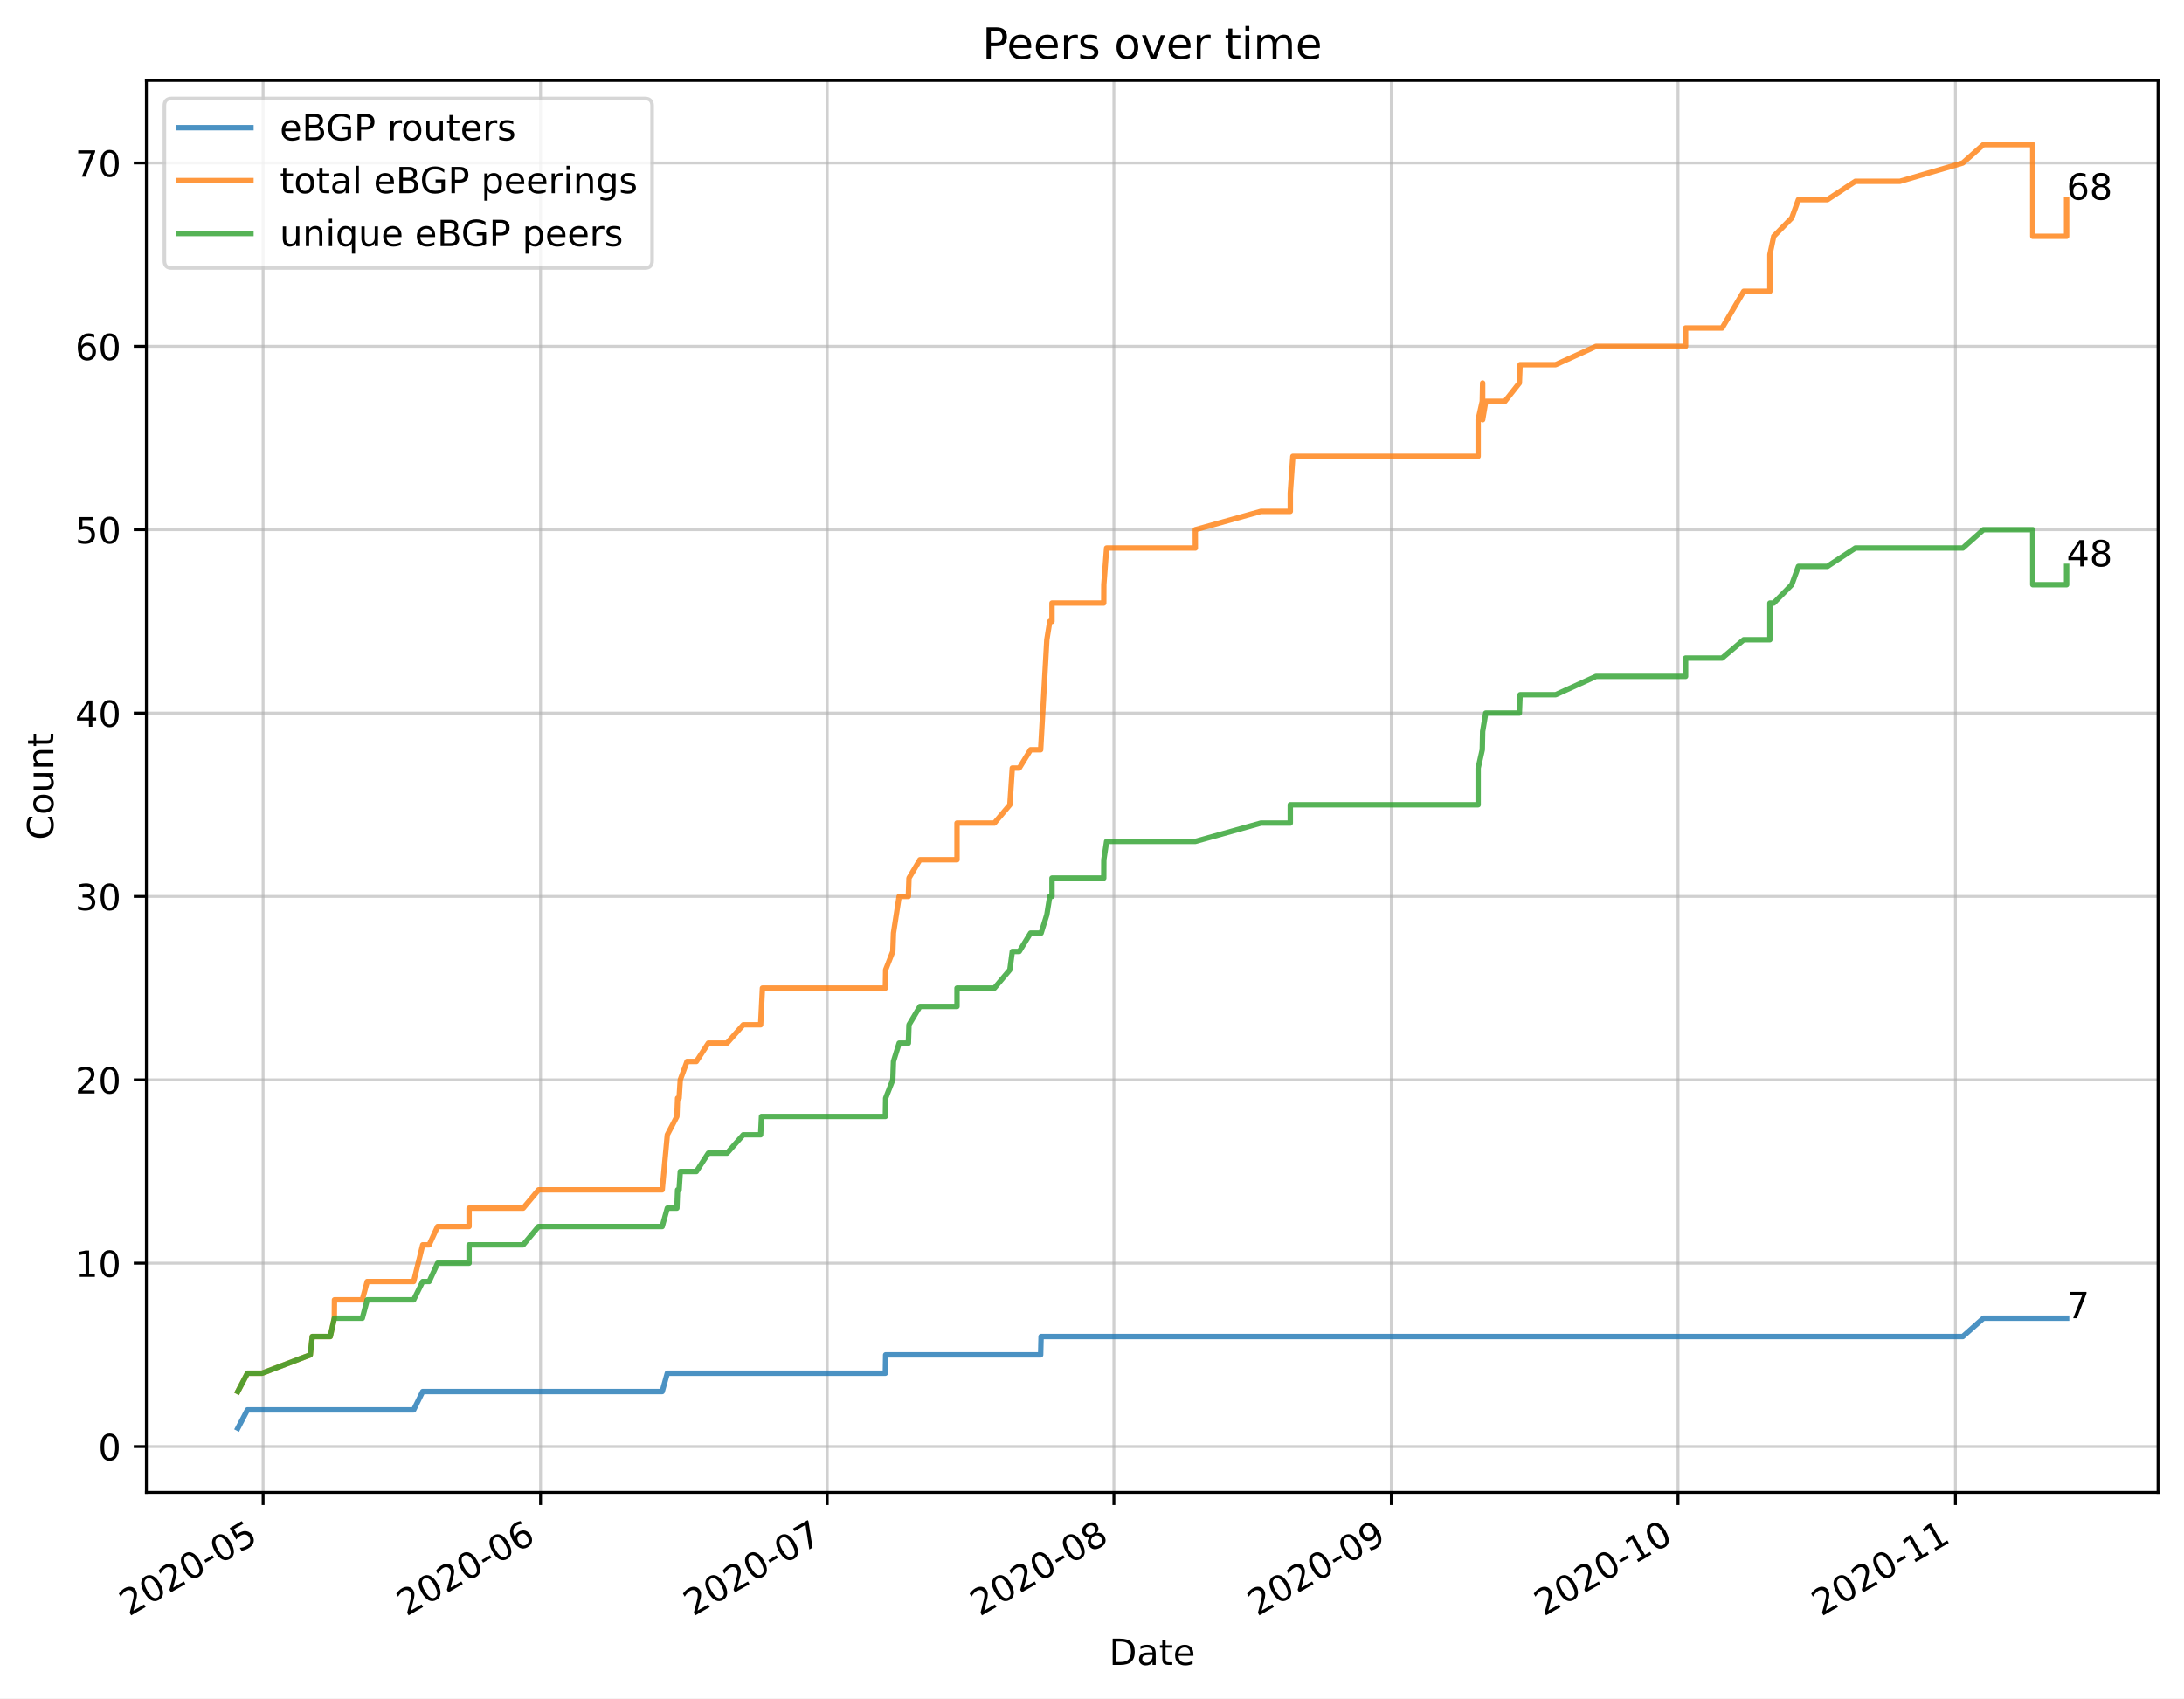
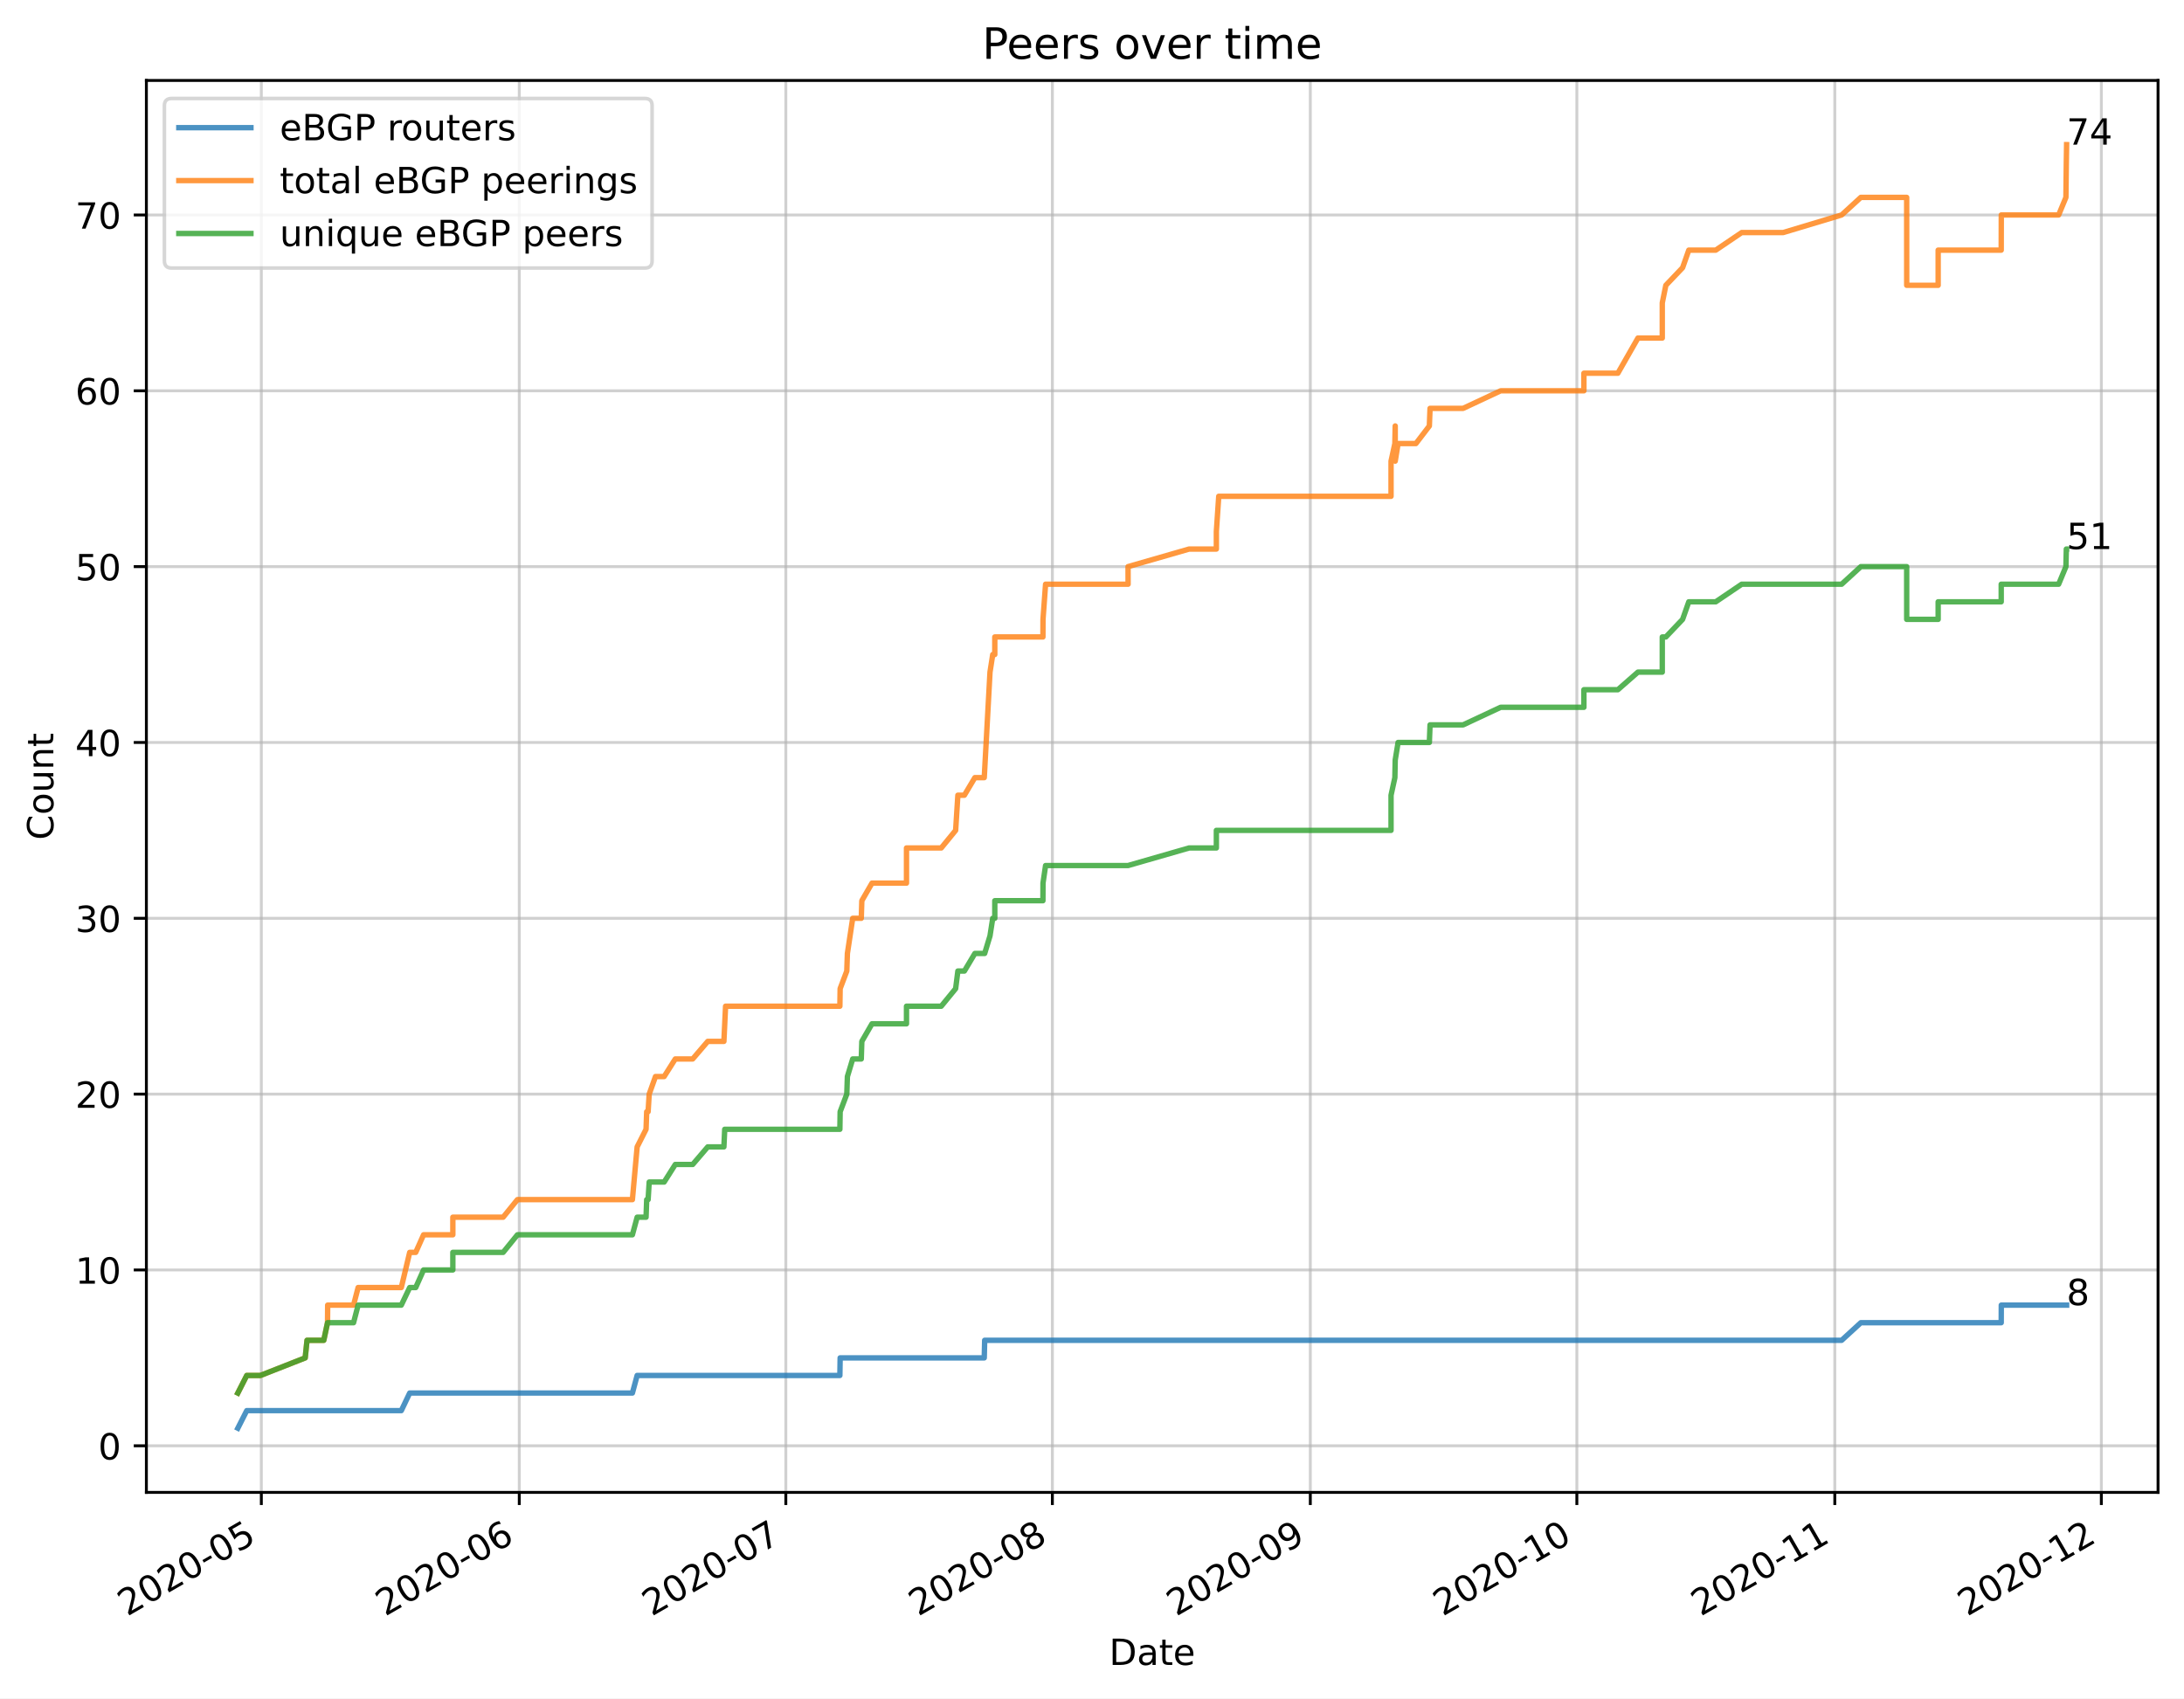
<svg xmlns="http://www.w3.org/2000/svg" xmlns:xlink="http://www.w3.org/1999/xlink" height="471.149pt" version="1.1" viewBox="0 0 605.803 471.149" width="605.803pt">
  <defs>
    <style type="text/css">*{stroke-linecap:butt;stroke-linejoin:round;}</style>
  </defs>
  <g id="figure_1">
    <g id="patch_1">
      <path d="M 0 471.149  L 605.803 471.149  L 605.803 0  L 0 0  z " style="fill:#ffffff;" />
    </g>
    <g id="axes_1">
      <g id="patch_2">
        <path d="M 40.603 413.998  L 598.603 413.998  L 598.603 22.318  L 40.603 22.318  z " style="fill:#ffffff;" />
      </g>
      <g id="matplotlib.axis_1">
        <g id="xtick_1">
          <g id="line2d_1">
-             <path clip-path="url(#p889defce81)" d="M 72.982 413.998  L 72.982 22.318  " style="fill:none;stroke:#b0b0b0;stroke-linecap:square;stroke-opacity:0.6;stroke-width:0.8;" />
+             <path clip-path="url(#pe61dc89801)" d="M 72.49 413.998  L 72.49 22.318  " style="fill:none;stroke:#b0b0b0;stroke-linecap:square;stroke-opacity:0.6;stroke-width:0.8;" />
          </g>
          <g id="line2d_2">
            <defs>
-               <path d="M 0 0  L 0 3.5  " id="m3584f07a05" style="stroke:#000000;stroke-width:0.8;" />
+               <path d="M 0 0  L 0 3.5  " id="m56347ccbf3" style="stroke:#000000;stroke-width:0.8;" />
            </defs>
            <g>
-               <use style="stroke:#000000;stroke-width:0.8;" x="72.982" xlink:href="#m3584f07a05" y="413.998" />
+               <use style="stroke:#000000;stroke-width:0.8;" x="72.49" xlink:href="#m56347ccbf3" y="413.998" />
            </g>
          </g>
          <g id="text_1">
-             <text style="font-family:DejaVu Sans;font-size:10px;font-stretch:normal;font-style:normal;font-weight:normal;" transform="translate(35.75742 448.47)rotate(-30)">2020-05</text>
+             <text style="font-family:DejaVu Sans;font-size:10px;font-stretch:normal;font-style:normal;font-weight:normal;" transform="translate(35.2647 448.47)rotate(-30)">2020-05</text>
          </g>
        </g>
        <g id="xtick_2">
          <g id="line2d_3">
-             <path clip-path="url(#p889defce81)" d="M 149.936 413.998  L 149.936 22.318  " style="fill:none;stroke:#b0b0b0;stroke-linecap:square;stroke-opacity:0.6;stroke-width:0.8;" />
+             <path clip-path="url(#pe61dc89801)" d="M 144.039 413.998  L 144.039 22.318  " style="fill:none;stroke:#b0b0b0;stroke-linecap:square;stroke-opacity:0.6;stroke-width:0.8;" />
          </g>
          <g id="line2d_4">
            <g>
-               <use style="stroke:#000000;stroke-width:0.8;" x="149.936" xlink:href="#m3584f07a05" y="413.998" />
+               <use style="stroke:#000000;stroke-width:0.8;" x="144.039" xlink:href="#m56347ccbf3" y="413.998" />
            </g>
          </g>
          <g id="text_2">
-             <text style="font-family:DejaVu Sans;font-size:10px;font-stretch:normal;font-style:normal;font-weight:normal;" transform="translate(112.7116 448.47)rotate(-30)">2020-06</text>
+             <text style="font-family:DejaVu Sans;font-size:10px;font-stretch:normal;font-style:normal;font-weight:normal;" transform="translate(106.8141 448.47)rotate(-30)">2020-06</text>
          </g>
        </g>
        <g id="xtick_3">
          <g id="line2d_5">
-             <path clip-path="url(#p889defce81)" d="M 229.456 413.998  L 229.456 22.318  " style="fill:none;stroke:#b0b0b0;stroke-linecap:square;stroke-opacity:0.6;stroke-width:0.8;" />
+             <path clip-path="url(#pe61dc89801)" d="M 217.973 413.998  L 217.973 22.318  " style="fill:none;stroke:#b0b0b0;stroke-linecap:square;stroke-opacity:0.6;stroke-width:0.8;" />
          </g>
          <g id="line2d_6">
            <g>
-               <use style="stroke:#000000;stroke-width:0.8;" x="229.456" xlink:href="#m3584f07a05" y="413.998" />
+               <use style="stroke:#000000;stroke-width:0.8;" x="217.973" xlink:href="#m56347ccbf3" y="413.998" />
            </g>
          </g>
          <g id="text_3">
-             <text style="font-family:DejaVu Sans;font-size:10px;font-stretch:normal;font-style:normal;font-weight:normal;" transform="translate(192.2309 448.47)rotate(-30)">2020-07</text>
+             <text style="font-family:DejaVu Sans;font-size:10px;font-stretch:normal;font-style:normal;font-weight:normal;" transform="translate(180.7485 448.47)rotate(-30)">2020-07</text>
          </g>
        </g>
        <g id="xtick_4">
          <g id="line2d_7">
-             <path clip-path="url(#p889defce81)" d="M 308.975 413.998  L 308.975 22.318  " style="fill:none;stroke:#b0b0b0;stroke-linecap:square;stroke-opacity:0.6;stroke-width:0.8;" />
+             <path clip-path="url(#pe61dc89801)" d="M 291.908 413.998  L 291.908 22.318  " style="fill:none;stroke:#b0b0b0;stroke-linecap:square;stroke-opacity:0.6;stroke-width:0.8;" />
          </g>
          <g id="line2d_8">
            <g>
-               <use style="stroke:#000000;stroke-width:0.8;" x="308.975" xlink:href="#m3584f07a05" y="413.998" />
+               <use style="stroke:#000000;stroke-width:0.8;" x="291.908" xlink:href="#m56347ccbf3" y="413.998" />
            </g>
          </g>
          <g id="text_4">
-             <text style="font-family:DejaVu Sans;font-size:10px;font-stretch:normal;font-style:normal;font-weight:normal;" transform="translate(271.7503 448.47)rotate(-30)">2020-08</text>
+             <text style="font-family:DejaVu Sans;font-size:10px;font-stretch:normal;font-style:normal;font-weight:normal;" transform="translate(254.6829 448.47)rotate(-30)">2020-08</text>
          </g>
        </g>
        <g id="xtick_5">
          <g id="line2d_9">
-             <path clip-path="url(#p889defce81)" d="M 385.929 413.998  L 385.929 22.318  " style="fill:none;stroke:#b0b0b0;stroke-linecap:square;stroke-opacity:0.6;stroke-width:0.8;" />
+             <path clip-path="url(#pe61dc89801)" d="M 363.457 413.998  L 363.457 22.318  " style="fill:none;stroke:#b0b0b0;stroke-linecap:square;stroke-opacity:0.6;stroke-width:0.8;" />
          </g>
          <g id="line2d_10">
            <g>
-               <use style="stroke:#000000;stroke-width:0.8;" x="385.929" xlink:href="#m3584f07a05" y="413.998" />
+               <use style="stroke:#000000;stroke-width:0.8;" x="363.457" xlink:href="#m56347ccbf3" y="413.998" />
            </g>
          </g>
          <g id="text_5">
-             <text style="font-family:DejaVu Sans;font-size:10px;font-stretch:normal;font-style:normal;font-weight:normal;" transform="translate(348.7044 448.47)rotate(-30)">2020-09</text>
+             <text style="font-family:DejaVu Sans;font-size:10px;font-stretch:normal;font-style:normal;font-weight:normal;" transform="translate(326.2323 448.47)rotate(-30)">2020-09</text>
          </g>
        </g>
        <g id="xtick_6">
          <g id="line2d_11">
-             <path clip-path="url(#p889defce81)" d="M 465.449 413.998  L 465.449 22.318  " style="fill:none;stroke:#b0b0b0;stroke-linecap:square;stroke-opacity:0.6;stroke-width:0.8;" />
+             <path clip-path="url(#pe61dc89801)" d="M 437.391 413.998  L 437.391 22.318  " style="fill:none;stroke:#b0b0b0;stroke-linecap:square;stroke-opacity:0.6;stroke-width:0.8;" />
          </g>
          <g id="line2d_12">
            <g>
-               <use style="stroke:#000000;stroke-width:0.8;" x="465.449" xlink:href="#m3584f07a05" y="413.998" />
+               <use style="stroke:#000000;stroke-width:0.8;" x="437.391" xlink:href="#m56347ccbf3" y="413.998" />
            </g>
          </g>
          <g id="text_6">
-             <text style="font-family:DejaVu Sans;font-size:10px;font-stretch:normal;font-style:normal;font-weight:normal;" transform="translate(428.2238 448.47)rotate(-30)">2020-10</text>
+             <text style="font-family:DejaVu Sans;font-size:10px;font-stretch:normal;font-style:normal;font-weight:normal;" transform="translate(400.1667 448.47)rotate(-30)">2020-10</text>
          </g>
        </g>
        <g id="xtick_7">
          <g id="line2d_13">
-             <path clip-path="url(#p889defce81)" d="M 542.403 413.998  L 542.403 22.318  " style="fill:none;stroke:#b0b0b0;stroke-linecap:square;stroke-opacity:0.6;stroke-width:0.8;" />
+             <path clip-path="url(#pe61dc89801)" d="M 508.941 413.998  L 508.941 22.318  " style="fill:none;stroke:#b0b0b0;stroke-linecap:square;stroke-opacity:0.6;stroke-width:0.8;" />
          </g>
          <g id="line2d_14">
            <g>
-               <use style="stroke:#000000;stroke-width:0.8;" x="542.403" xlink:href="#m3584f07a05" y="413.998" />
+               <use style="stroke:#000000;stroke-width:0.8;" x="508.941" xlink:href="#m56347ccbf3" y="413.998" />
            </g>
          </g>
          <g id="text_7">
-             <text style="font-family:DejaVu Sans;font-size:10px;font-stretch:normal;font-style:normal;font-weight:normal;" transform="translate(505.178 448.47)rotate(-30)">2020-11</text>
-           </g>
-         </g>
-         <g id="text_8">
+             <text style="font-family:DejaVu Sans;font-size:10px;font-stretch:normal;font-style:normal;font-weight:normal;" transform="translate(471.7161 448.47)rotate(-30)">2020-11</text>
+           </g>
+         </g>
+         <g id="xtick_8">
+           <g id="line2d_15">
+             <path clip-path="url(#pe61dc89801)" d="M 582.875 413.998  L 582.875 22.318  " style="fill:none;stroke:#b0b0b0;stroke-linecap:square;stroke-opacity:0.6;stroke-width:0.8;" />
+           </g>
+           <g id="line2d_16">
+             <g>
+               <use style="stroke:#000000;stroke-width:0.8;" x="582.875" xlink:href="#m56347ccbf3" y="413.998" />
+             </g>
+           </g>
+           <g id="text_8">
+             <text style="font-family:DejaVu Sans;font-size:10px;font-stretch:normal;font-style:normal;font-weight:normal;" transform="translate(545.6505 448.47)rotate(-30)">2020-12</text>
+           </g>
+         </g>
+         <g id="text_9">
          <text style="font-family:DejaVu Sans;font-size:10px;font-stretch:normal;font-style:normal;font-weight:normal;text-anchor:middle;" transform="rotate(-0, 319.6031, 461.8695)" x="319.603" y="461.869">Date</text>
        </g>
      </g>
      <g id="matplotlib.axis_2">
        <g id="ytick_1">
-           <g id="line2d_15">
-             <path clip-path="url(#p889defce81)" d="M 40.603 401.281  L 598.603 401.281  " style="fill:none;stroke:#b0b0b0;stroke-linecap:square;stroke-opacity:0.6;stroke-width:0.8;" />
-           </g>
-           <g id="line2d_16">
+           <g id="line2d_17">
+             <path clip-path="url(#pe61dc89801)" d="M 40.603 401.072  L 598.603 401.072  " style="fill:none;stroke:#b0b0b0;stroke-linecap:square;stroke-opacity:0.6;stroke-width:0.8;" />
+           </g>
+           <g id="line2d_18">
            <defs>
-               <path d="M 0 0  L -3.5 0  " id="m2f2426b9e1" style="stroke:#000000;stroke-width:0.8;" />
+               <path d="M 0 0  L -3.5 0  " id="mf6cb038dfe" style="stroke:#000000;stroke-width:0.8;" />
            </defs>
            <g>
-               <use style="stroke:#000000;stroke-width:0.8;" x="40.603" xlink:href="#m2f2426b9e1" y="401.281" />
-             </g>
-           </g>
-           <g id="text_9">
-             <text style="font-family:DejaVu Sans;font-size:10px;font-stretch:normal;font-style:normal;font-weight:normal;text-anchor:end;" transform="rotate(-0, 33.60312, 405.0805)" x="33.603" y="405.08">0</text>
+               <use style="stroke:#000000;stroke-width:0.8;" x="40.603" xlink:href="#mf6cb038dfe" y="401.072" />
+             </g>
+           </g>
+           <g id="text_10">
+             <text style="font-family:DejaVu Sans;font-size:10px;font-stretch:normal;font-style:normal;font-weight:normal;text-anchor:end;" transform="rotate(-0, 33.60312, 404.8714)" x="33.603" y="404.871">0</text>
          </g>
        </g>
        <g id="ytick_2">
-           <g id="line2d_17">
-             <path clip-path="url(#p889defce81)" d="M 40.603 350.414  L 598.603 350.414  " style="fill:none;stroke:#b0b0b0;stroke-linecap:square;stroke-opacity:0.6;stroke-width:0.8;" />
-           </g>
-           <g id="line2d_18">
-             <g>
-               <use style="stroke:#000000;stroke-width:0.8;" x="40.603" xlink:href="#m2f2426b9e1" y="350.414" />
-             </g>
-           </g>
-           <g id="text_10">
-             <text style="font-family:DejaVu Sans;font-size:10px;font-stretch:normal;font-style:normal;font-weight:normal;text-anchor:end;" transform="rotate(-0, 33.60312, 354.2129)" x="33.603" y="354.213">10</text>
+           <g id="line2d_19">
+             <path clip-path="url(#pe61dc89801)" d="M 40.603 352.295  L 598.603 352.295  " style="fill:none;stroke:#b0b0b0;stroke-linecap:square;stroke-opacity:0.6;stroke-width:0.8;" />
+           </g>
+           <g id="line2d_20">
+             <g>
+               <use style="stroke:#000000;stroke-width:0.8;" x="40.603" xlink:href="#mf6cb038dfe" y="352.295" />
+             </g>
+           </g>
+           <g id="text_11">
+             <text style="font-family:DejaVu Sans;font-size:10px;font-stretch:normal;font-style:normal;font-weight:normal;text-anchor:end;" transform="rotate(-0, 33.60312, 356.0943)" x="33.603" y="356.094">10</text>
          </g>
        </g>
        <g id="ytick_3">
-           <g id="line2d_19">
-             <path clip-path="url(#p889defce81)" d="M 40.603 299.546  L 598.603 299.546  " style="fill:none;stroke:#b0b0b0;stroke-linecap:square;stroke-opacity:0.6;stroke-width:0.8;" />
-           </g>
-           <g id="line2d_20">
-             <g>
-               <use style="stroke:#000000;stroke-width:0.8;" x="40.603" xlink:href="#m2f2426b9e1" y="299.546" />
-             </g>
-           </g>
-           <g id="text_11">
-             <text style="font-family:DejaVu Sans;font-size:10px;font-stretch:normal;font-style:normal;font-weight:normal;text-anchor:end;" transform="rotate(-0, 33.60312, 303.3454)" x="33.603" y="303.345">20</text>
+           <g id="line2d_21">
+             <path clip-path="url(#pe61dc89801)" d="M 40.603 303.518  L 598.603 303.518  " style="fill:none;stroke:#b0b0b0;stroke-linecap:square;stroke-opacity:0.6;stroke-width:0.8;" />
+           </g>
+           <g id="line2d_22">
+             <g>
+               <use style="stroke:#000000;stroke-width:0.8;" x="40.603" xlink:href="#mf6cb038dfe" y="303.518" />
+             </g>
+           </g>
+           <g id="text_12">
+             <text style="font-family:DejaVu Sans;font-size:10px;font-stretch:normal;font-style:normal;font-weight:normal;text-anchor:end;" transform="rotate(-0, 33.60312, 307.3172)" x="33.603" y="307.317">20</text>
          </g>
        </g>
        <g id="ytick_4">
-           <g id="line2d_21">
-             <path clip-path="url(#p889defce81)" d="M 40.603 248.679  L 598.603 248.679  " style="fill:none;stroke:#b0b0b0;stroke-linecap:square;stroke-opacity:0.6;stroke-width:0.8;" />
-           </g>
-           <g id="line2d_22">
-             <g>
-               <use style="stroke:#000000;stroke-width:0.8;" x="40.603" xlink:href="#m2f2426b9e1" y="248.679" />
-             </g>
-           </g>
-           <g id="text_12">
-             <text style="font-family:DejaVu Sans;font-size:10px;font-stretch:normal;font-style:normal;font-weight:normal;text-anchor:end;" transform="rotate(-0, 33.60312, 252.4779)" x="33.603" y="252.478">30</text>
+           <g id="line2d_23">
+             <path clip-path="url(#pe61dc89801)" d="M 40.603 254.741  L 598.603 254.741  " style="fill:none;stroke:#b0b0b0;stroke-linecap:square;stroke-opacity:0.6;stroke-width:0.8;" />
+           </g>
+           <g id="line2d_24">
+             <g>
+               <use style="stroke:#000000;stroke-width:0.8;" x="40.603" xlink:href="#mf6cb038dfe" y="254.741" />
+             </g>
+           </g>
+           <g id="text_13">
+             <text style="font-family:DejaVu Sans;font-size:10px;font-stretch:normal;font-style:normal;font-weight:normal;text-anchor:end;" transform="rotate(-0, 33.60312, 258.5402)" x="33.603" y="258.54">30</text>
          </g>
        </g>
        <g id="ytick_5">
-           <g id="line2d_23">
-             <path clip-path="url(#p889defce81)" d="M 40.603 197.811  L 598.603 197.811  " style="fill:none;stroke:#b0b0b0;stroke-linecap:square;stroke-opacity:0.6;stroke-width:0.8;" />
-           </g>
-           <g id="line2d_24">
-             <g>
-               <use style="stroke:#000000;stroke-width:0.8;" x="40.603" xlink:href="#m2f2426b9e1" y="197.811" />
-             </g>
-           </g>
-           <g id="text_13">
-             <text style="font-family:DejaVu Sans;font-size:10px;font-stretch:normal;font-style:normal;font-weight:normal;text-anchor:end;" transform="rotate(-0, 33.60312, 201.6103)" x="33.603" y="201.61">40</text>
+           <g id="line2d_25">
+             <path clip-path="url(#pe61dc89801)" d="M 40.603 205.964  L 598.603 205.964  " style="fill:none;stroke:#b0b0b0;stroke-linecap:square;stroke-opacity:0.6;stroke-width:0.8;" />
+           </g>
+           <g id="line2d_26">
+             <g>
+               <use style="stroke:#000000;stroke-width:0.8;" x="40.603" xlink:href="#mf6cb038dfe" y="205.964" />
+             </g>
+           </g>
+           <g id="text_14">
+             <text style="font-family:DejaVu Sans;font-size:10px;font-stretch:normal;font-style:normal;font-weight:normal;text-anchor:end;" transform="rotate(-0, 33.60312, 209.7631)" x="33.603" y="209.763">40</text>
          </g>
        </g>
        <g id="ytick_6">
-           <g id="line2d_25">
-             <path clip-path="url(#p889defce81)" d="M 40.603 146.944  L 598.603 146.944  " style="fill:none;stroke:#b0b0b0;stroke-linecap:square;stroke-opacity:0.6;stroke-width:0.8;" />
-           </g>
-           <g id="line2d_26">
-             <g>
-               <use style="stroke:#000000;stroke-width:0.8;" x="40.603" xlink:href="#m2f2426b9e1" y="146.944" />
-             </g>
-           </g>
-           <g id="text_14">
-             <text style="font-family:DejaVu Sans;font-size:10px;font-stretch:normal;font-style:normal;font-weight:normal;text-anchor:end;" transform="rotate(-0, 33.60312, 150.7428)" x="33.603" y="150.743">50</text>
+           <g id="line2d_27">
+             <path clip-path="url(#pe61dc89801)" d="M 40.603 157.187  L 598.603 157.187  " style="fill:none;stroke:#b0b0b0;stroke-linecap:square;stroke-opacity:0.6;stroke-width:0.8;" />
+           </g>
+           <g id="line2d_28">
+             <g>
+               <use style="stroke:#000000;stroke-width:0.8;" x="40.603" xlink:href="#mf6cb038dfe" y="157.187" />
+             </g>
+           </g>
+           <g id="text_15">
+             <text style="font-family:DejaVu Sans;font-size:10px;font-stretch:normal;font-style:normal;font-weight:normal;text-anchor:end;" transform="rotate(-0, 33.60312, 160.986)" x="33.603" y="160.986">50</text>
          </g>
        </g>
        <g id="ytick_7">
-           <g id="line2d_27">
-             <path clip-path="url(#p889defce81)" d="M 40.603 96.076  L 598.603 96.076  " style="fill:none;stroke:#b0b0b0;stroke-linecap:square;stroke-opacity:0.6;stroke-width:0.8;" />
-           </g>
-           <g id="line2d_28">
-             <g>
-               <use style="stroke:#000000;stroke-width:0.8;" x="40.603" xlink:href="#m2f2426b9e1" y="96.076" />
-             </g>
-           </g>
-           <g id="text_15">
-             <text style="font-family:DejaVu Sans;font-size:10px;font-stretch:normal;font-style:normal;font-weight:normal;text-anchor:end;" transform="rotate(-0, 33.60312, 99.87527)" x="33.603" y="99.875">60</text>
+           <g id="line2d_29">
+             <path clip-path="url(#pe61dc89801)" d="M 40.603 108.41  L 598.603 108.41  " style="fill:none;stroke:#b0b0b0;stroke-linecap:square;stroke-opacity:0.6;stroke-width:0.8;" />
+           </g>
+           <g id="line2d_30">
+             <g>
+               <use style="stroke:#000000;stroke-width:0.8;" x="40.603" xlink:href="#mf6cb038dfe" y="108.41" />
+             </g>
+           </g>
+           <g id="text_16">
+             <text style="font-family:DejaVu Sans;font-size:10px;font-stretch:normal;font-style:normal;font-weight:normal;text-anchor:end;" transform="rotate(-0, 33.60312, 112.2089)" x="33.603" y="112.209">60</text>
          </g>
        </g>
        <g id="ytick_8">
-           <g id="line2d_29">
-             <path clip-path="url(#p889defce81)" d="M 40.603 45.209  L 598.603 45.209  " style="fill:none;stroke:#b0b0b0;stroke-linecap:square;stroke-opacity:0.6;stroke-width:0.8;" />
-           </g>
-           <g id="line2d_30">
-             <g>
-               <use style="stroke:#000000;stroke-width:0.8;" x="40.603" xlink:href="#m2f2426b9e1" y="45.209" />
-             </g>
-           </g>
-           <g id="text_16">
-             <text style="font-family:DejaVu Sans;font-size:10px;font-stretch:normal;font-style:normal;font-weight:normal;text-anchor:end;" transform="rotate(-0, 33.60312, 49.00773)" x="33.603" y="49.008">70</text>
-           </g>
-         </g>
-         <g id="text_17">
+           <g id="line2d_31">
+             <path clip-path="url(#pe61dc89801)" d="M 40.603 59.633  L 598.603 59.633  " style="fill:none;stroke:#b0b0b0;stroke-linecap:square;stroke-opacity:0.6;stroke-width:0.8;" />
+           </g>
+           <g id="line2d_32">
+             <g>
+               <use style="stroke:#000000;stroke-width:0.8;" x="40.603" xlink:href="#mf6cb038dfe" y="59.633" />
+             </g>
+           </g>
+           <g id="text_17">
+             <text style="font-family:DejaVu Sans;font-size:10px;font-stretch:normal;font-style:normal;font-weight:normal;text-anchor:end;" transform="rotate(-0, 33.60312, 63.43181)" x="33.603" y="63.432">70</text>
+           </g>
+         </g>
+         <g id="text_18">
          <text style="font-family:DejaVu Sans;font-size:10px;font-stretch:normal;font-style:normal;font-weight:normal;text-anchor:middle;" transform="rotate(-90, 14.79844, 218.1581)" x="14.798" y="218.158">Count</text>
        </g>
      </g>
-       <g id="line2d_31">
-         <path clip-path="url(#p889defce81)" d="M 573.239 365.674  L 550.169 365.674  L 544.447 370.761  L 288.779 370.761  L 288.654 375.847  L 245.662 375.847  L 245.58 380.934  L 185.101 380.934  L 183.684 386.021  L 117.246 386.021  L 114.74 391.108  L 68.632 391.108  L 65.967 396.194  L 65.967 396.194  " style="fill:none;stroke:#1f77b4;stroke-linecap:square;stroke-opacity:0.8;stroke-width:1.5;" />
-       </g>
-       <g id="line2d_32">
-         <path clip-path="url(#p889defce81)" d="M 573.239 55.382  L 573.239 65.556  L 563.855 65.556  L 563.845 40.122  L 550.169 40.122  L 544.447 45.209  L 527.009 50.295  L 514.638 50.295  L 506.885 55.382  L 498.845 55.382  L 496.994 60.469  L 491.997 65.556  L 490.935 70.642  L 490.933 80.816  L 483.674 80.816  L 477.684 90.989  L 467.553 90.989  L 467.552 96.076  L 442.719 96.076  L 431.505 101.163  L 421.651 101.163  L 421.446 106.25  L 417.434 111.336  L 412.115 111.336  L 411.261 116.423  L 411.26 106.25  L 411.158 111.336  L 410.016 116.423  L 410.012 126.597  L 358.611 126.597  L 357.902 136.77  L 357.901 141.857  L 349.77 141.857  L 331.553 146.944  L 331.567 152.03  L 331.548 152.03  L 306.95 152.03  L 306.182 162.204  L 306.16 167.291  L 291.801 167.291  L 291.8 172.377  L 291.185 172.377  L 290.369 177.464  L 288.654 207.985  L 285.854 207.985  L 282.728 213.071  L 280.785 213.071  L 280.118 223.245  L 275.826 228.332  L 265.456 228.332  L 265.455 238.505  L 255.162 238.505  L 252.131 243.592  L 251.964 248.679  L 249.407 248.679  L 247.826 258.852  L 247.646 263.939  L 245.662 269.026  L 245.58 274.112  L 211.484 274.112  L 210.983 284.286  L 206.165 284.286  L 201.672 289.373  L 196.479 289.373  L 193.159 294.459  L 190.57 294.459  L 188.695 299.546  L 188.372 304.633  L 187.949 304.633  L 187.758 309.72  L 185.101 314.806  L 183.684 330.067  L 149.385 330.067  L 145.125 335.153  L 130.115 335.153  L 130.115 340.24  L 121.381 340.24  L 119.041 345.327  L 117.246 345.327  L 114.74 355.5  L 101.856 355.5  L 100.494 360.587  L 92.77 360.587  L 92.731 365.674  L 91.61 370.761  L 86.612 370.761  L 86.069 375.847  L 72.706 380.934  L 68.632 380.934  L 65.967 386.021  L 65.967 386.021  " style="fill:none;stroke:#ff7f0e;stroke-linecap:square;stroke-opacity:0.8;stroke-width:1.5;" />
-       </g>
      <g id="line2d_33">
-         <path clip-path="url(#p889defce81)" d="M 573.239 157.117  L 573.239 162.204  L 563.855 162.204  L 563.845 146.944  L 550.169 146.944  L 544.447 152.03  L 514.638 152.03  L 506.885 157.117  L 498.845 157.117  L 496.994 162.204  L 491.997 167.291  L 490.935 167.291  L 490.933 177.464  L 483.674 177.464  L 477.684 182.551  L 467.553 182.551  L 467.552 187.638  L 442.719 187.638  L 431.505 192.724  L 421.651 192.724  L 421.446 197.811  L 412.115 197.811  L 411.26 202.898  L 411.158 207.985  L 410.016 213.071  L 410.012 223.245  L 357.902 223.245  L 357.901 228.332  L 349.77 228.332  L 331.548 233.418  L 306.95 233.418  L 306.182 238.505  L 306.16 243.592  L 291.801 243.592  L 291.8 248.679  L 291.185 248.679  L 290.369 253.765  L 288.779 258.852  L 285.854 258.852  L 282.728 263.939  L 280.785 263.939  L 280.118 269.026  L 275.826 274.112  L 265.456 274.112  L 265.455 279.199  L 255.162 279.199  L 252.131 284.286  L 251.964 289.373  L 249.407 289.373  L 247.826 294.459  L 247.646 299.546  L 245.662 304.633  L 245.58 309.72  L 211.225 309.72  L 210.983 314.806  L 206.165 314.806  L 201.672 319.893  L 196.479 319.893  L 193.159 324.98  L 188.695 324.98  L 188.372 330.067  L 187.949 330.067  L 187.758 335.153  L 185.101 335.153  L 183.684 340.24  L 149.385 340.24  L 145.125 345.327  L 130.115 345.327  L 130.115 350.414  L 121.381 350.414  L 119.041 355.5  L 117.246 355.5  L 114.74 360.587  L 101.856 360.587  L 100.494 365.674  L 92.731 365.674  L 91.61 370.761  L 86.612 370.761  L 86.069 375.847  L 72.706 380.934  L 68.632 380.934  L 65.967 386.021  L 65.967 386.021  " style="fill:none;stroke:#2ca02c;stroke-linecap:square;stroke-opacity:0.8;stroke-width:1.5;" />
+         <path clip-path="url(#pe61dc89801)" d="M 573.239 362.051  L 555.121 362.051  L 555.102 366.928  L 516.161 366.928  L 510.841 371.806  L 273.13 371.806  L 273.014 376.684  L 233.042 376.684  L 232.965 381.561  L 176.734 381.561  L 175.416 386.439  L 113.644 386.439  L 111.314 391.317  L 68.445 391.317  L 65.967 396.194  L 65.967 396.194  " style="fill:none;stroke:#1f77b4;stroke-linecap:square;stroke-opacity:0.8;stroke-width:1.5;" />
+       </g>
+       <g id="line2d_34">
+         <path clip-path="url(#pe61dc89801)" d="M 573.239 40.122  L 573.162 44.999  L 573.05 54.755  L 571.032 59.633  L 555.121 59.633  L 555.102 69.388  L 537.612 69.388  L 537.611 79.143  L 528.886 79.143  L 528.877 54.755  L 516.161 54.755  L 510.841 59.633  L 494.628 64.51  L 483.126 64.51  L 475.918 69.388  L 468.442 69.388  L 466.721 74.266  L 462.075 79.143  L 461.088 84.021  L 461.086 93.777  L 454.336 93.777  L 448.768 103.532  L 439.348 103.532  L 439.347 108.41  L 416.258 108.41  L 405.832 113.287  L 396.67 113.287  L 396.479 118.165  L 392.749 123.043  L 387.803 123.043  L 387.01 127.921  L 387.009 118.165  L 386.913 123.043  L 385.852 127.921  L 385.849 137.676  L 338.058 137.676  L 337.399 147.431  L 337.397 152.309  L 329.837 152.309  L 312.9 157.187  L 312.913 162.064  L 312.895 162.064  L 290.025 162.064  L 289.31 171.82  L 289.29 176.698  L 275.94 176.698  L 275.939 181.575  L 275.367 181.575  L 274.609 186.453  L 273.014 215.719  L 270.411 215.719  L 267.504 220.597  L 265.697 220.597  L 265.078 230.352  L 261.086 235.23  L 251.445 235.23  L 251.444 244.986  L 241.874 244.986  L 239.056 249.863  L 238.901 254.741  L 236.524 254.741  L 235.053 264.496  L 234.886 269.374  L 233.042 274.252  L 232.965 279.129  L 201.263 279.129  L 200.798 288.885  L 196.319 288.885  L 192.141 293.763  L 187.313 293.763  L 184.226 298.64  L 181.818 298.64  L 180.076 303.518  L 179.775 308.396  L 179.382 308.396  L 179.204 313.273  L 176.734 318.151  L 175.416 332.784  L 143.526 332.784  L 139.566 337.662  L 125.61 337.662  L 125.61 342.54  L 117.489 342.54  L 115.313 347.417  L 113.644 347.417  L 111.314 357.173  L 99.336 357.173  L 98.069 362.051  L 90.888 362.051  L 90.851 366.928  L 89.809 371.806  L 85.162 371.806  L 84.657 376.684  L 72.232 381.561  L 68.445 381.561  L 65.967 386.439  L 65.967 386.439  " style="fill:none;stroke:#ff7f0e;stroke-linecap:square;stroke-opacity:0.8;stroke-width:1.5;" />
+       </g>
+       <g id="line2d_35">
+         <path clip-path="url(#pe61dc89801)" d="M 573.239 152.309  L 573.162 152.309  L 573.05 157.187  L 571.032 162.064  L 555.103 162.064  L 555.102 166.942  L 537.612 166.942  L 537.611 171.82  L 528.886 171.82  L 528.877 157.187  L 516.161 157.187  L 510.841 162.064  L 483.126 162.064  L 475.918 166.942  L 468.442 166.942  L 466.721 171.82  L 462.075 176.698  L 461.088 176.698  L 461.086 186.453  L 454.336 186.453  L 448.768 191.331  L 439.348 191.331  L 439.347 196.208  L 416.258 196.208  L 405.832 201.086  L 396.67 201.086  L 396.479 205.964  L 387.803 205.964  L 387.009 210.842  L 386.913 215.719  L 385.852 220.597  L 385.849 230.352  L 337.399 230.352  L 337.397 235.23  L 329.837 235.23  L 312.895 240.108  L 290.025 240.108  L 289.31 244.986  L 289.29 249.863  L 275.94 249.863  L 275.939 254.741  L 275.367 254.741  L 274.609 259.619  L 273.13 264.496  L 270.411 264.496  L 267.504 269.374  L 265.697 269.374  L 265.078 274.252  L 261.086 279.129  L 251.445 279.129  L 251.444 284.007  L 241.874 284.007  L 239.056 288.885  L 238.901 293.763  L 236.524 293.763  L 235.053 298.64  L 234.886 303.518  L 233.042 308.396  L 232.965 313.273  L 201.023 313.273  L 200.798 318.151  L 196.319 318.151  L 192.141 323.029  L 187.313 323.029  L 184.226 327.907  L 180.076 327.907  L 179.775 332.784  L 179.382 332.784  L 179.204 337.662  L 176.734 337.662  L 175.416 342.54  L 143.526 342.54  L 139.566 347.417  L 125.61 347.417  L 125.61 352.295  L 117.489 352.295  L 115.313 357.173  L 113.644 357.173  L 111.314 362.051  L 99.336 362.051  L 98.069 366.928  L 90.851 366.928  L 89.809 371.806  L 85.162 371.806  L 84.657 376.684  L 72.232 381.561  L 68.445 381.561  L 65.967 386.439  L 65.967 386.439  " style="fill:none;stroke:#2ca02c;stroke-linecap:square;stroke-opacity:0.8;stroke-width:1.5;" />
      </g>
      <g id="patch_3">
        <path d="M 40.603 413.998  L 40.603 22.318  " style="fill:none;stroke:#000000;stroke-linecap:square;stroke-linejoin:miter;stroke-width:0.8;" />
      </g>
      <g id="patch_4">
        <path d="M 598.603 413.998  L 598.603 22.318  " style="fill:none;stroke:#000000;stroke-linecap:square;stroke-linejoin:miter;stroke-width:0.8;" />
      </g>
      <g id="patch_5">
        <path d="M 40.603 413.998  L 598.603 413.998  " style="fill:none;stroke:#000000;stroke-linecap:square;stroke-linejoin:miter;stroke-width:0.8;" />
      </g>
      <g id="patch_6">
        <path d="M 40.603 22.318  L 598.603 22.318  " style="fill:none;stroke:#000000;stroke-linecap:square;stroke-linejoin:miter;stroke-width:0.8;" />
      </g>
-       <g id="text_18">
-         <text style="font-family:DejaVu Sans;font-size:10px;font-stretch:normal;font-style:normal;font-weight:normal;text-anchor:start;" transform="rotate(-0, 573.2395, 365.674)" x="573.239" y="365.674">7</text>
-       </g>
      <g id="text_19">
-         <text style="font-family:DejaVu Sans;font-size:10px;font-stretch:normal;font-style:normal;font-weight:normal;text-anchor:start;" transform="rotate(-0, 573.2395, 55.38202)" x="573.239" y="55.382">68</text>
+         <text style="font-family:DejaVu Sans;font-size:10px;font-stretch:normal;font-style:normal;font-weight:normal;text-anchor:start;" transform="rotate(-0, 573.2395, 362.0505)" x="573.239" y="362.051">8</text>
      </g>
      <g id="text_20">
-         <text style="font-family:DejaVu Sans;font-size:10px;font-stretch:normal;font-style:normal;font-weight:normal;text-anchor:start;" transform="rotate(-0, 573.2395, 157.1171)" x="573.239" y="157.117">48</text>
+         <text style="font-family:DejaVu Sans;font-size:10px;font-stretch:normal;font-style:normal;font-weight:normal;text-anchor:start;" transform="rotate(-0, 573.2395, 40.12176)" x="573.239" y="40.122">74</text>
      </g>
      <g id="text_21">
+         <text style="font-family:DejaVu Sans;font-size:10px;font-stretch:normal;font-style:normal;font-weight:normal;text-anchor:start;" transform="rotate(-0, 573.2395, 152.3091)" x="573.239" y="152.309">51</text>
+       </g>
+       <g id="text_22">
        <text style="font-family:DejaVu Sans;font-size:12px;font-stretch:normal;font-style:normal;font-weight:normal;text-anchor:middle;" transform="rotate(-0, 319.6031, 16.31812)" x="319.603" y="16.318">Peers over time</text>
      </g>
      <g id="legend_1">
        <g id="patch_7">
          <path d="M 47.603 74.353  L 178.881 74.353  Q 180.881 74.353 180.881 72.353  L 180.881 29.318  Q 180.881 27.318 178.881 27.318  L 47.603 27.318  Q 45.603 27.318 45.603 29.318  L 45.603 72.353  Q 45.603 74.353 47.603 74.353  z " style="fill:#ffffff;opacity:0.8;stroke:#cccccc;stroke-linejoin:miter;" />
        </g>
-         <g id="line2d_34">
+         <g id="line2d_36">
          <path d="M 49.603 35.417  L 69.603 35.417  " style="fill:none;stroke:#1f77b4;stroke-linecap:square;stroke-opacity:0.8;stroke-width:1.5;" />
-         </g>
-         <g id="line2d_35" />
-         <g id="text_22">
-           <text style="font-family:DejaVu Sans;font-size:10px;font-stretch:normal;font-style:normal;font-weight:normal;text-anchor:start;" transform="rotate(-0, 77.60313, 38.91656)" x="77.603" y="38.917">eBGP routers</text>
-         </g>
-         <g id="line2d_36">
-           <path d="M 49.603 50.095  L 69.603 50.095  " style="fill:none;stroke:#ff7f0e;stroke-linecap:square;stroke-opacity:0.8;stroke-width:1.5;" />
        </g>
        <g id="line2d_37" />
        <g id="text_23">
-           <text style="font-family:DejaVu Sans;font-size:10px;font-stretch:normal;font-style:normal;font-weight:normal;text-anchor:start;" transform="rotate(-0, 77.60313, 53.59469)" x="77.603" y="53.595">total eBGP peerings</text>
+           <text style="font-family:DejaVu Sans;font-size:10px;font-stretch:normal;font-style:normal;font-weight:normal;text-anchor:start;" transform="rotate(-0, 77.60313, 38.91656)" x="77.603" y="38.917">eBGP routers</text>
        </g>
        <g id="line2d_38">
-           <path d="M 49.603 64.773  L 69.603 64.773  " style="fill:none;stroke:#2ca02c;stroke-linecap:square;stroke-opacity:0.8;stroke-width:1.5;" />
+           <path d="M 49.603 50.095  L 69.603 50.095  " style="fill:none;stroke:#ff7f0e;stroke-linecap:square;stroke-opacity:0.8;stroke-width:1.5;" />
        </g>
        <g id="line2d_39" />
        <g id="text_24">
+           <text style="font-family:DejaVu Sans;font-size:10px;font-stretch:normal;font-style:normal;font-weight:normal;text-anchor:start;" transform="rotate(-0, 77.60313, 53.59469)" x="77.603" y="53.595">total eBGP peerings</text>
+         </g>
+         <g id="line2d_40">
+           <path d="M 49.603 64.773  L 69.603 64.773  " style="fill:none;stroke:#2ca02c;stroke-linecap:square;stroke-opacity:0.8;stroke-width:1.5;" />
+         </g>
+         <g id="line2d_41" />
+         <g id="text_25">
          <text style="font-family:DejaVu Sans;font-size:10px;font-stretch:normal;font-style:normal;font-weight:normal;text-anchor:start;" transform="rotate(-0, 77.60313, 68.27281)" x="77.603" y="68.273">unique eBGP peers</text>
        </g>
      </g>
    </g>
  </g>
  <defs>
-     <clipPath id="p889defce81">
+     <clipPath id="pe61dc89801">
      <rect height="391.68" width="558" x="40.603" y="22.318" />
    </clipPath>
  </defs>
</svg>
